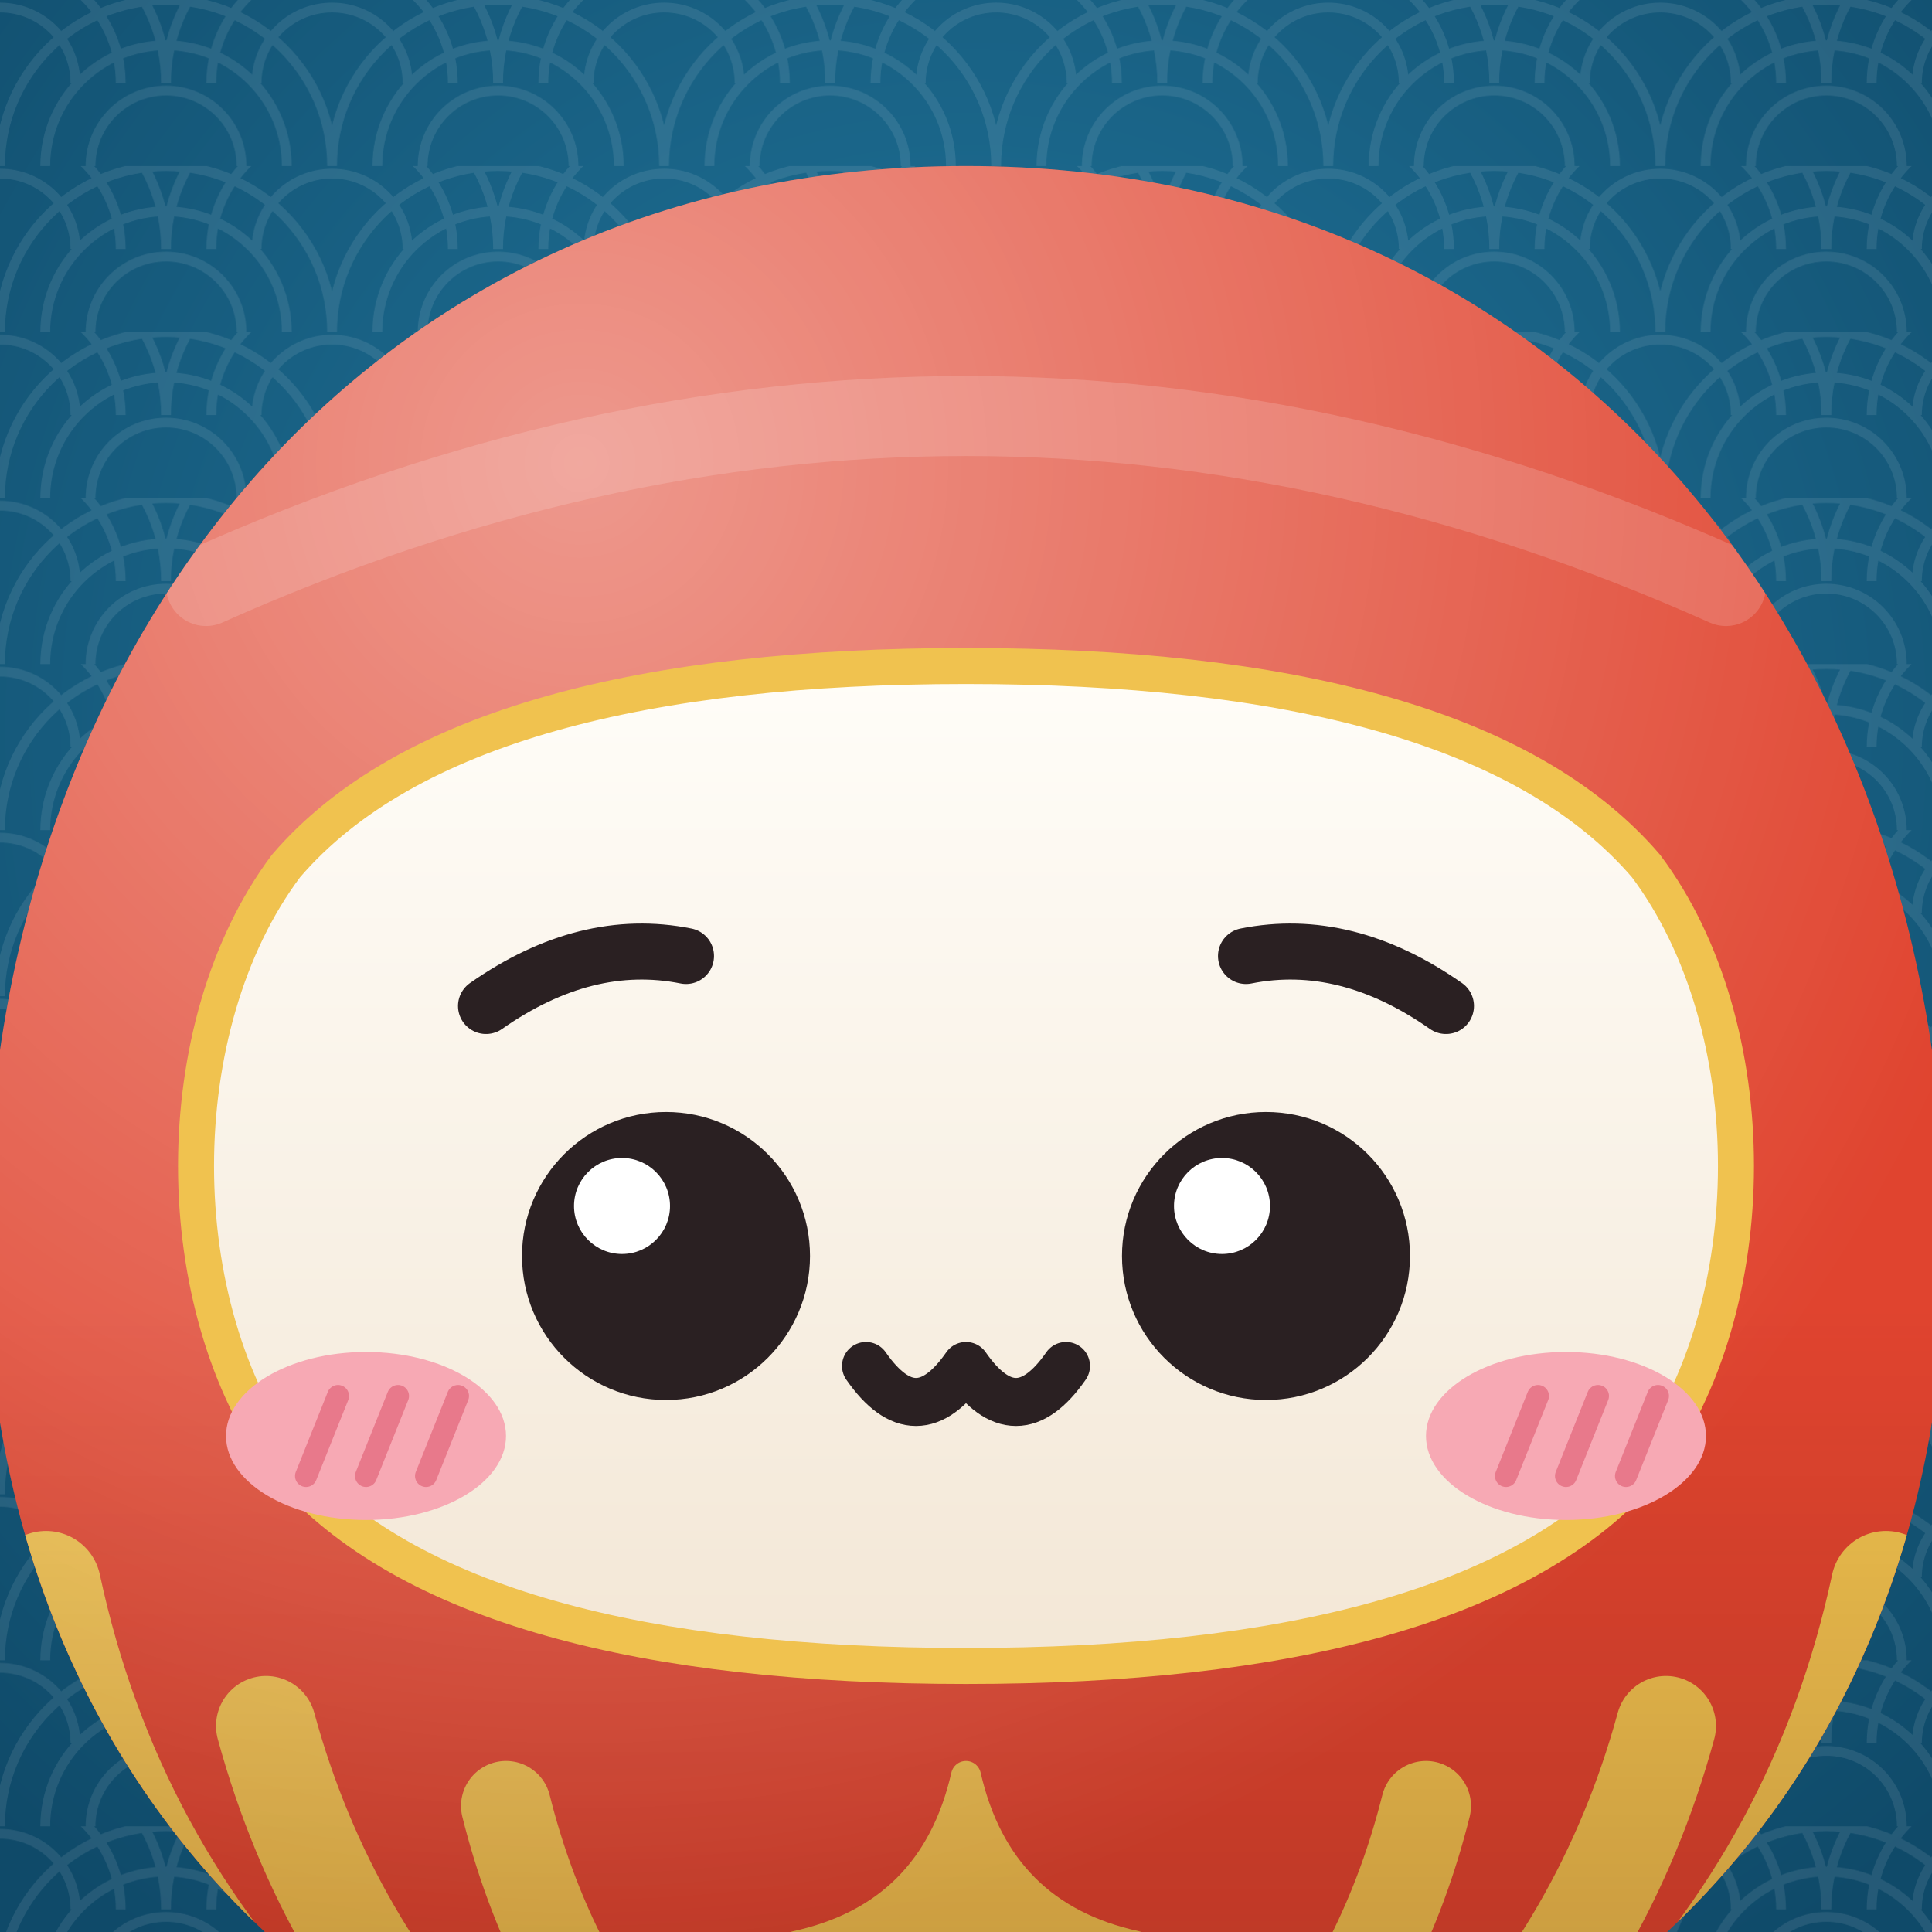
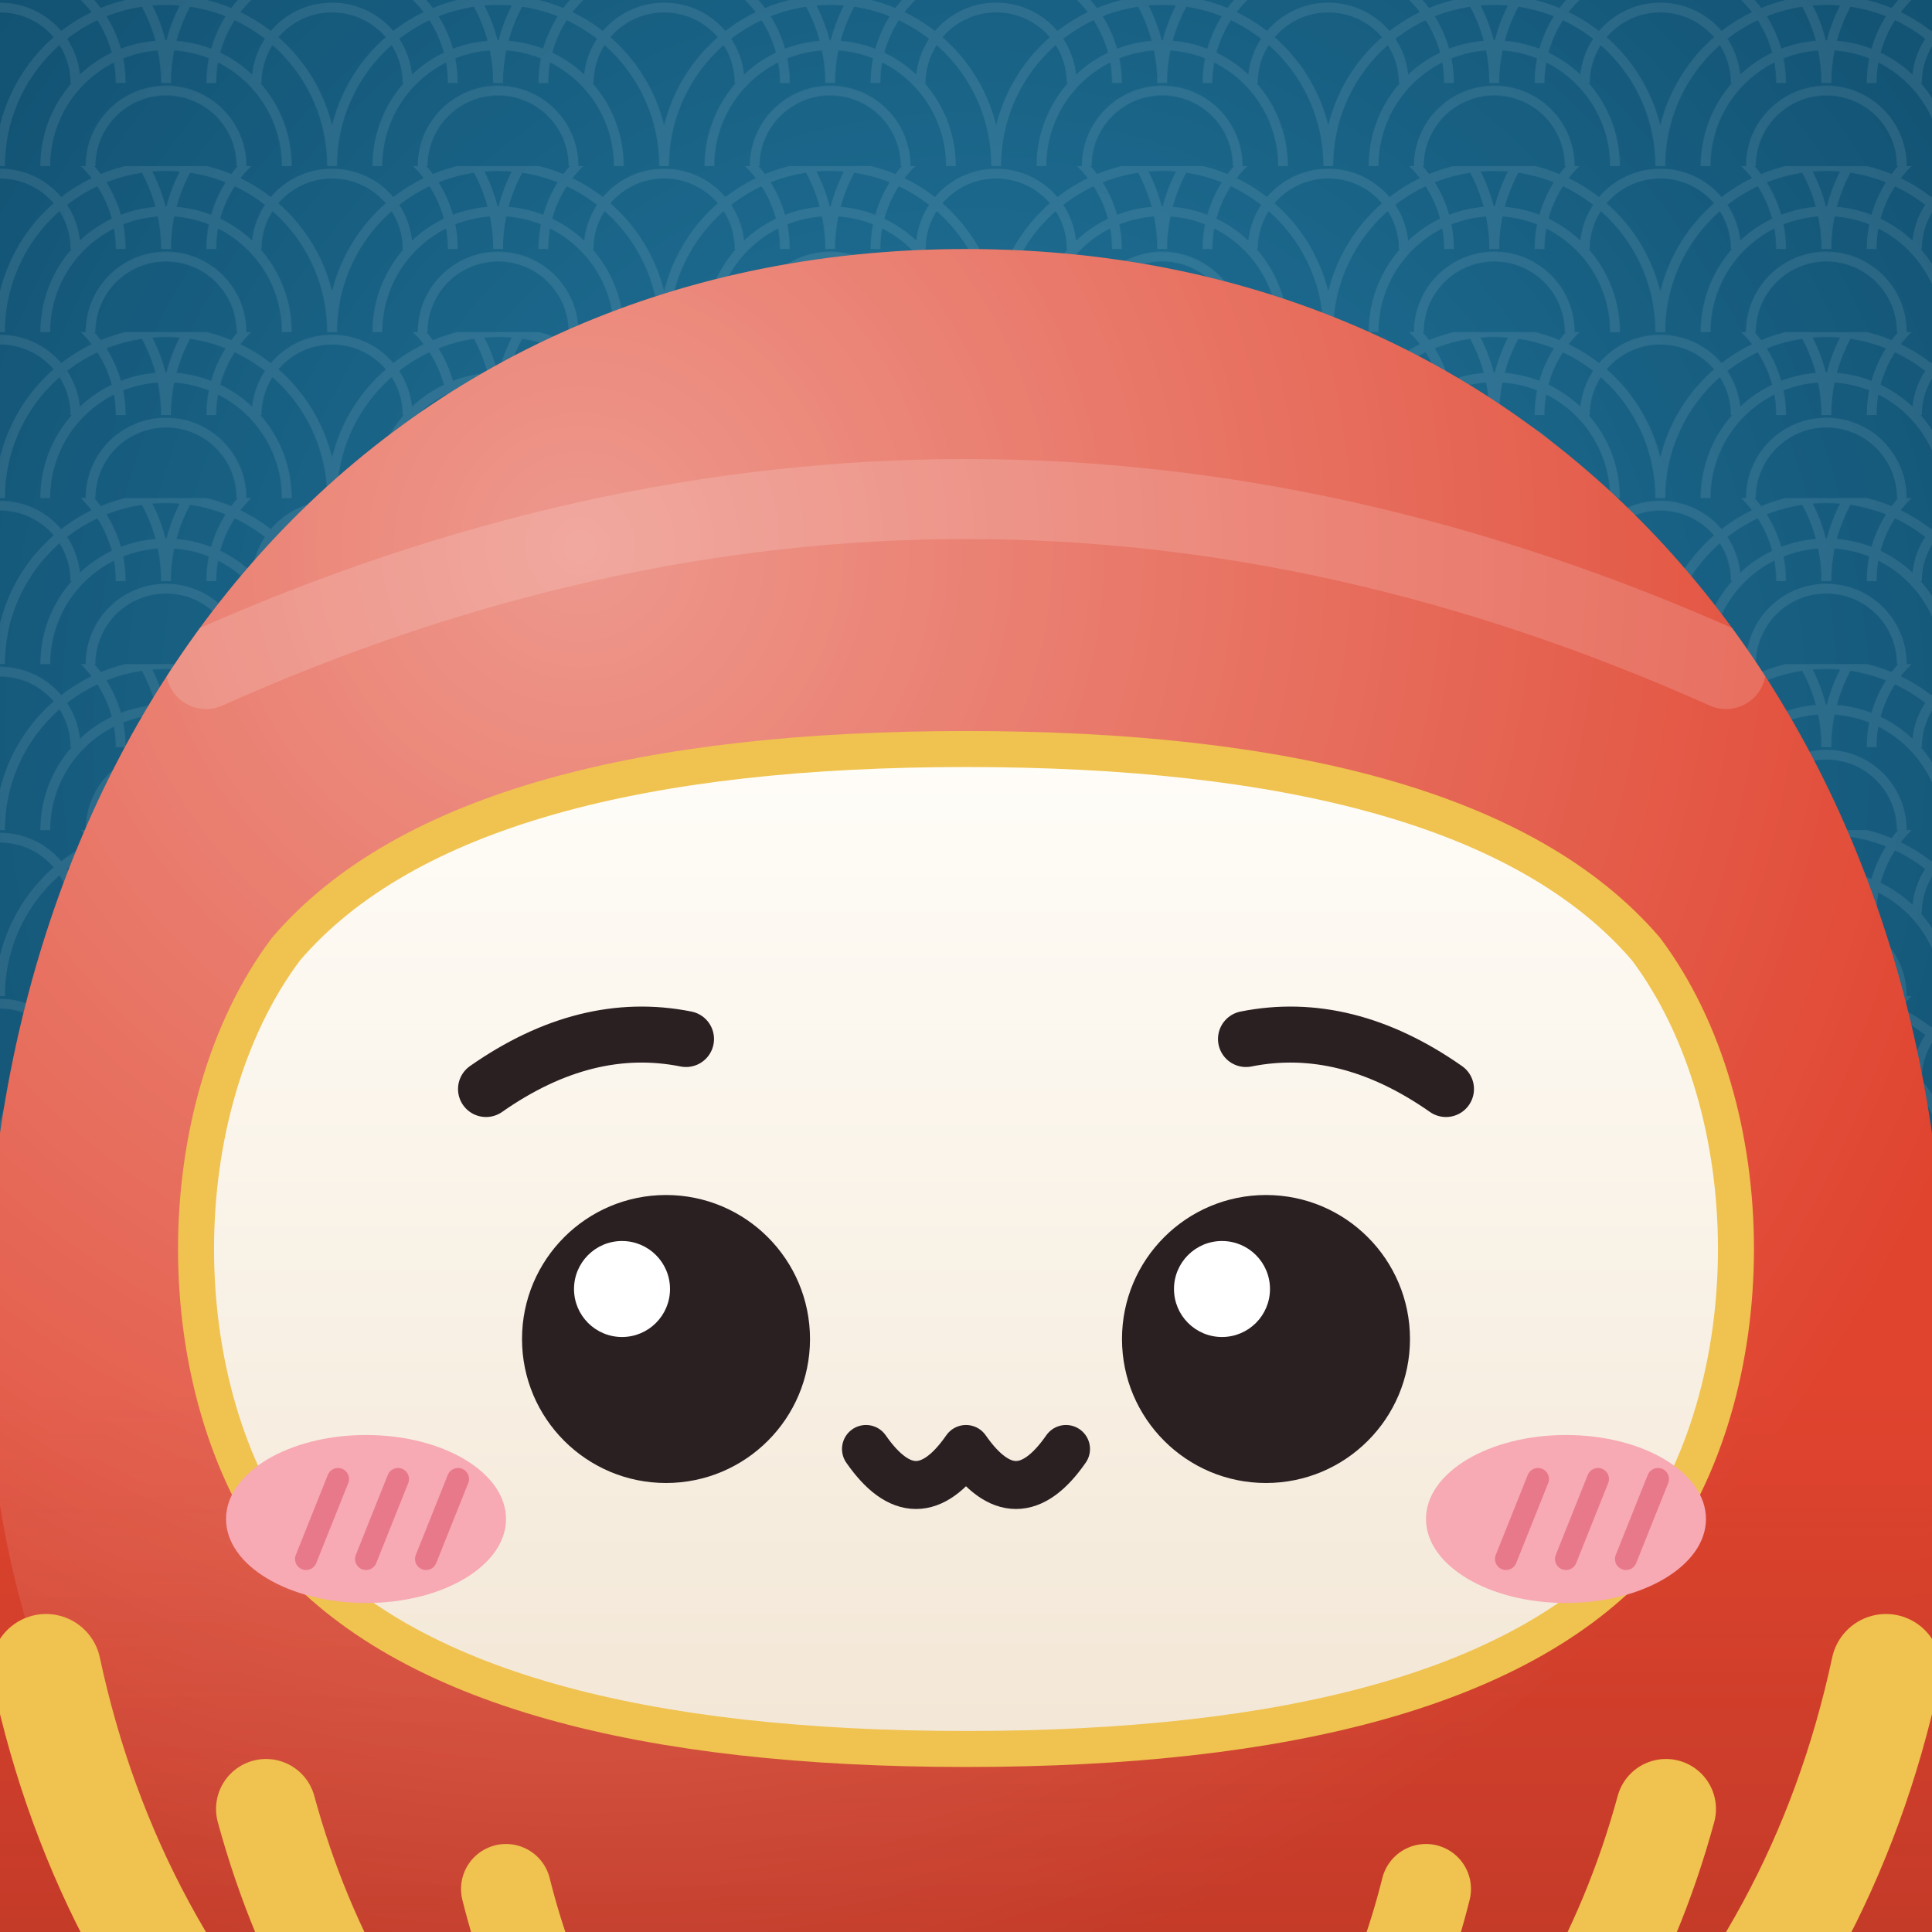
<svg xmlns="http://www.w3.org/2000/svg" viewBox="0 0 512 512">
  <defs>
    <radialGradient id="h" cx="34%" cy="20%" r="62%">
      <stop offset="0" stop-color="#fff" stop-opacity=".45" />
      <stop offset="1" stop-color="#fff" stop-opacity="0" />
    </radialGradient>
    <linearGradient id="d" x1="0" y1="0" x2="0" y2="1">
      <stop offset=".55" stop-color="#3a0d05" stop-opacity="0" />
      <stop offset="1" stop-color="#3a0d05" stop-opacity=".34" />
    </linearGradient>
    <linearGradient id="v" x1="0" y1="0" x2="0" y2="1">
      <stop offset="0" stop-color="#fffdf8" />
      <stop offset="1" stop-color="#f3e7d6" />
    </linearGradient>
    <clipPath id="b">
      <path d="M60 9c30 0 49 24 49 54 0 28-20 47-49 47S11 91 11 63C11 33 30 9 60 9Z" />
    </clipPath>
    <filter id="s" x="-30%" y="-150%" width="160%" height="400%">
      <feGaussianBlur stdDeviation="9" />
    </filter>
    <pattern id="w" width="88" height="44" patternUnits="userSpaceOnUse">
      <path transform="scale(2)" fill="none" stroke="#fff" stroke-width="1.3" d="M0 22a22 22 0 0 1 44 0M6 22a16 16 0 0 1 32 0M12 22a10 10 0 0 1 20 0M-22 11a22 22 0 0 1 44 0M22 11a22 22 0 0 1 44 0M-16 11a16 16 0 0 1 32 0M28 11a16 16 0 0 1 32 0M-10 11a10 10 0 0 1 20 0M34 11a10 10 0 0 1 20 0" />
    </pattern>
+     <linearGradient id="d2" gradientUnits="userSpaceOnUse" x1="0" y1="0" x2="0" y2="120">
+       <stop offset=".55" stop-color="#3a0d05" stop-opacity="0" />
+       <stop offset="1" stop-color="#3a0d05" stop-opacity=".34" />
+     </linearGradient>
    <radialGradient id="bg" cx="50%" cy="38%" r="75%">
      <stop offset="0" stop-color="#22789f" />
      <stop offset="1" stop-color="#0f4a69" />
    </radialGradient>
  </defs>
  <rect width="512" height="512" fill="url(#bg)" />
  <rect width="512" height="512" fill="url(#w)" opacity="0.09" />
-   <g transform="translate(-62.0 -3.7) scale(5.3)">
+   <g transform="translate(-62.0 18.3) scale(5.3)">
+     <rect x="-60" y="63" width="240" height="70" fill="#e0442f" />
+     <rect x="-60" y="63" width="240" height="70" fill="url(#d2)" />
    <g clip-path="url(#b)">
      <rect width="120" height="120" fill="#e0442f" />
-       <g fill="none" stroke="#f0c24f" stroke-linecap="round">
-         <path d="M14 80q3 14 13 24M106 80q-3 14-13 24" stroke-width="5.5" />
-         <path d="M25 87q3 11 11 19M95 87q-3 11-11 19" stroke-width="5" />
-         <path d="M37 91q2 8 7 14M83 91q-2 8-7 14" stroke-width="4.5" />
-       </g>
-       <path d="M60 89.5q1.6 7 8.5 8.5-6.9 1.6-8.5 8.5-1.6-6.9-8.5-8.5 6.9-1.5 8.5-8.5Z" fill="#f0c24f" stroke="#f0c24f" stroke-width="1.5" stroke-linejoin="round" />
      <path d="M22 30q38-17 76 0" fill="none" stroke="#fff" stroke-opacity=".16" stroke-width="4" stroke-linecap="round" />
      <rect width="120" height="120" fill="url(#d)" />
      <rect width="120" height="120" fill="url(#h)" />
+     </g>
+     <g fill="none" stroke="#f0c24f" stroke-linecap="round">
+       <path d="M14 80q3 14 13 24M106 80q-3 14-13 24" stroke-width="5.5" />
+       <path d="M25 87q3 11 11 19M95 87q-3 11-11 19" stroke-width="5" />
+       <path d="M37 91q2 8 7 14M83 91q-2 8-7 14" stroke-width="4.5" />
    </g>
    <path d="M60 34c16 0 28 3 34 10 6 8 6 22 0 30-6 7-18 10-34 10s-28-3-34-10c-6-8-6-22 0-30 6-7 18-10 34-10Z" fill="url(#v)" stroke="#f0c24f" stroke-width="1.8" />
    <ellipse cx="30" cy="72.5" rx="7" ry="4.2" fill="#f7a9b4" />
    <ellipse cx="90" cy="72.5" rx="7" ry="4.2" fill="#f7a9b4" />
    <path d="M27 74.5l1.6-4M30 74.5l1.6-4M33 74.5l1.6-4M87 74.5l1.6-4M90 74.5l1.6-4M93 74.5l1.6-4" fill="none" stroke="#e8798b" stroke-width="1.1" stroke-linecap="round" />
    <g fill="none" stroke="#2a2022" stroke-linecap="round" stroke-linejoin="round">
      <path d="M36 51q5-3.5 10-2.5M84 51q-5-3.5-10-2.5" stroke-width="2.8" />
      <path d="M55 69q2.5 3.6 5 0q2.5 3.6 5 0" stroke-width="2.4" />
    </g>
    <circle cx="45" cy="63.5" r="7.2" fill="#2a2022" />
    <circle cx="75" cy="63.5" r="7.2" fill="#2a2022" />
    <circle cx="42.8" cy="61" r="2.4" fill="#fff" />
    <circle cx="72.8" cy="61" r="2.4" fill="#fff" />
  </g>
</svg>
